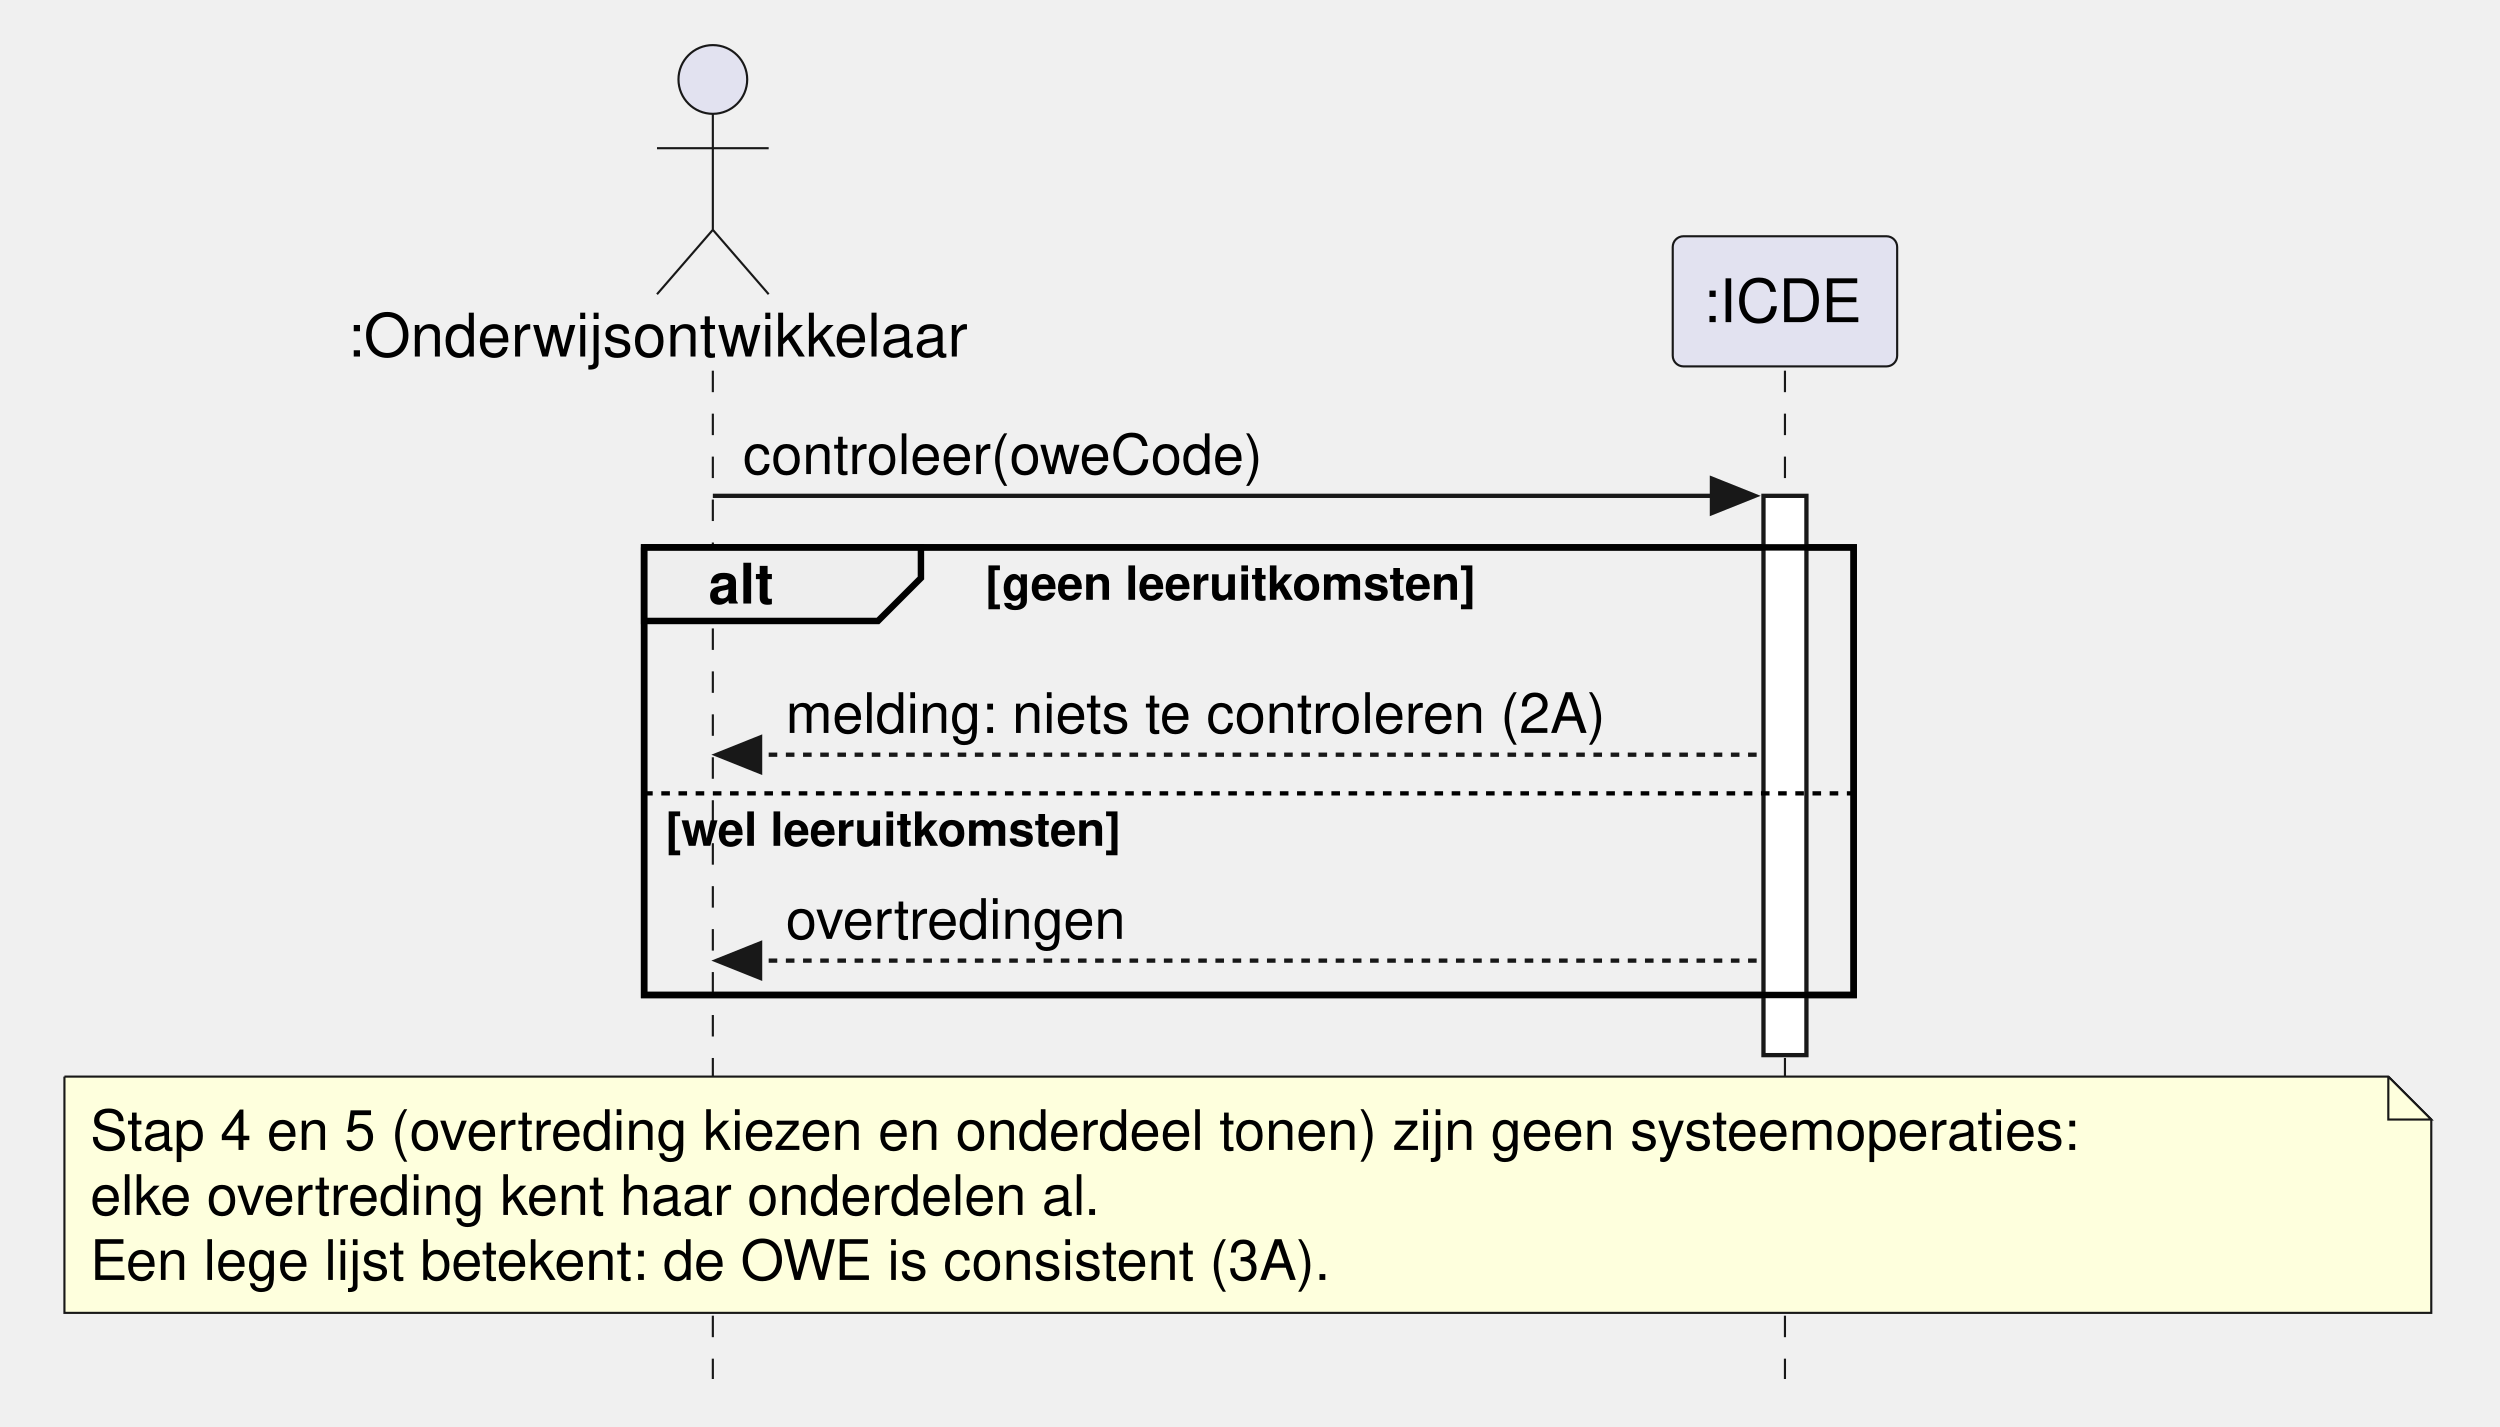
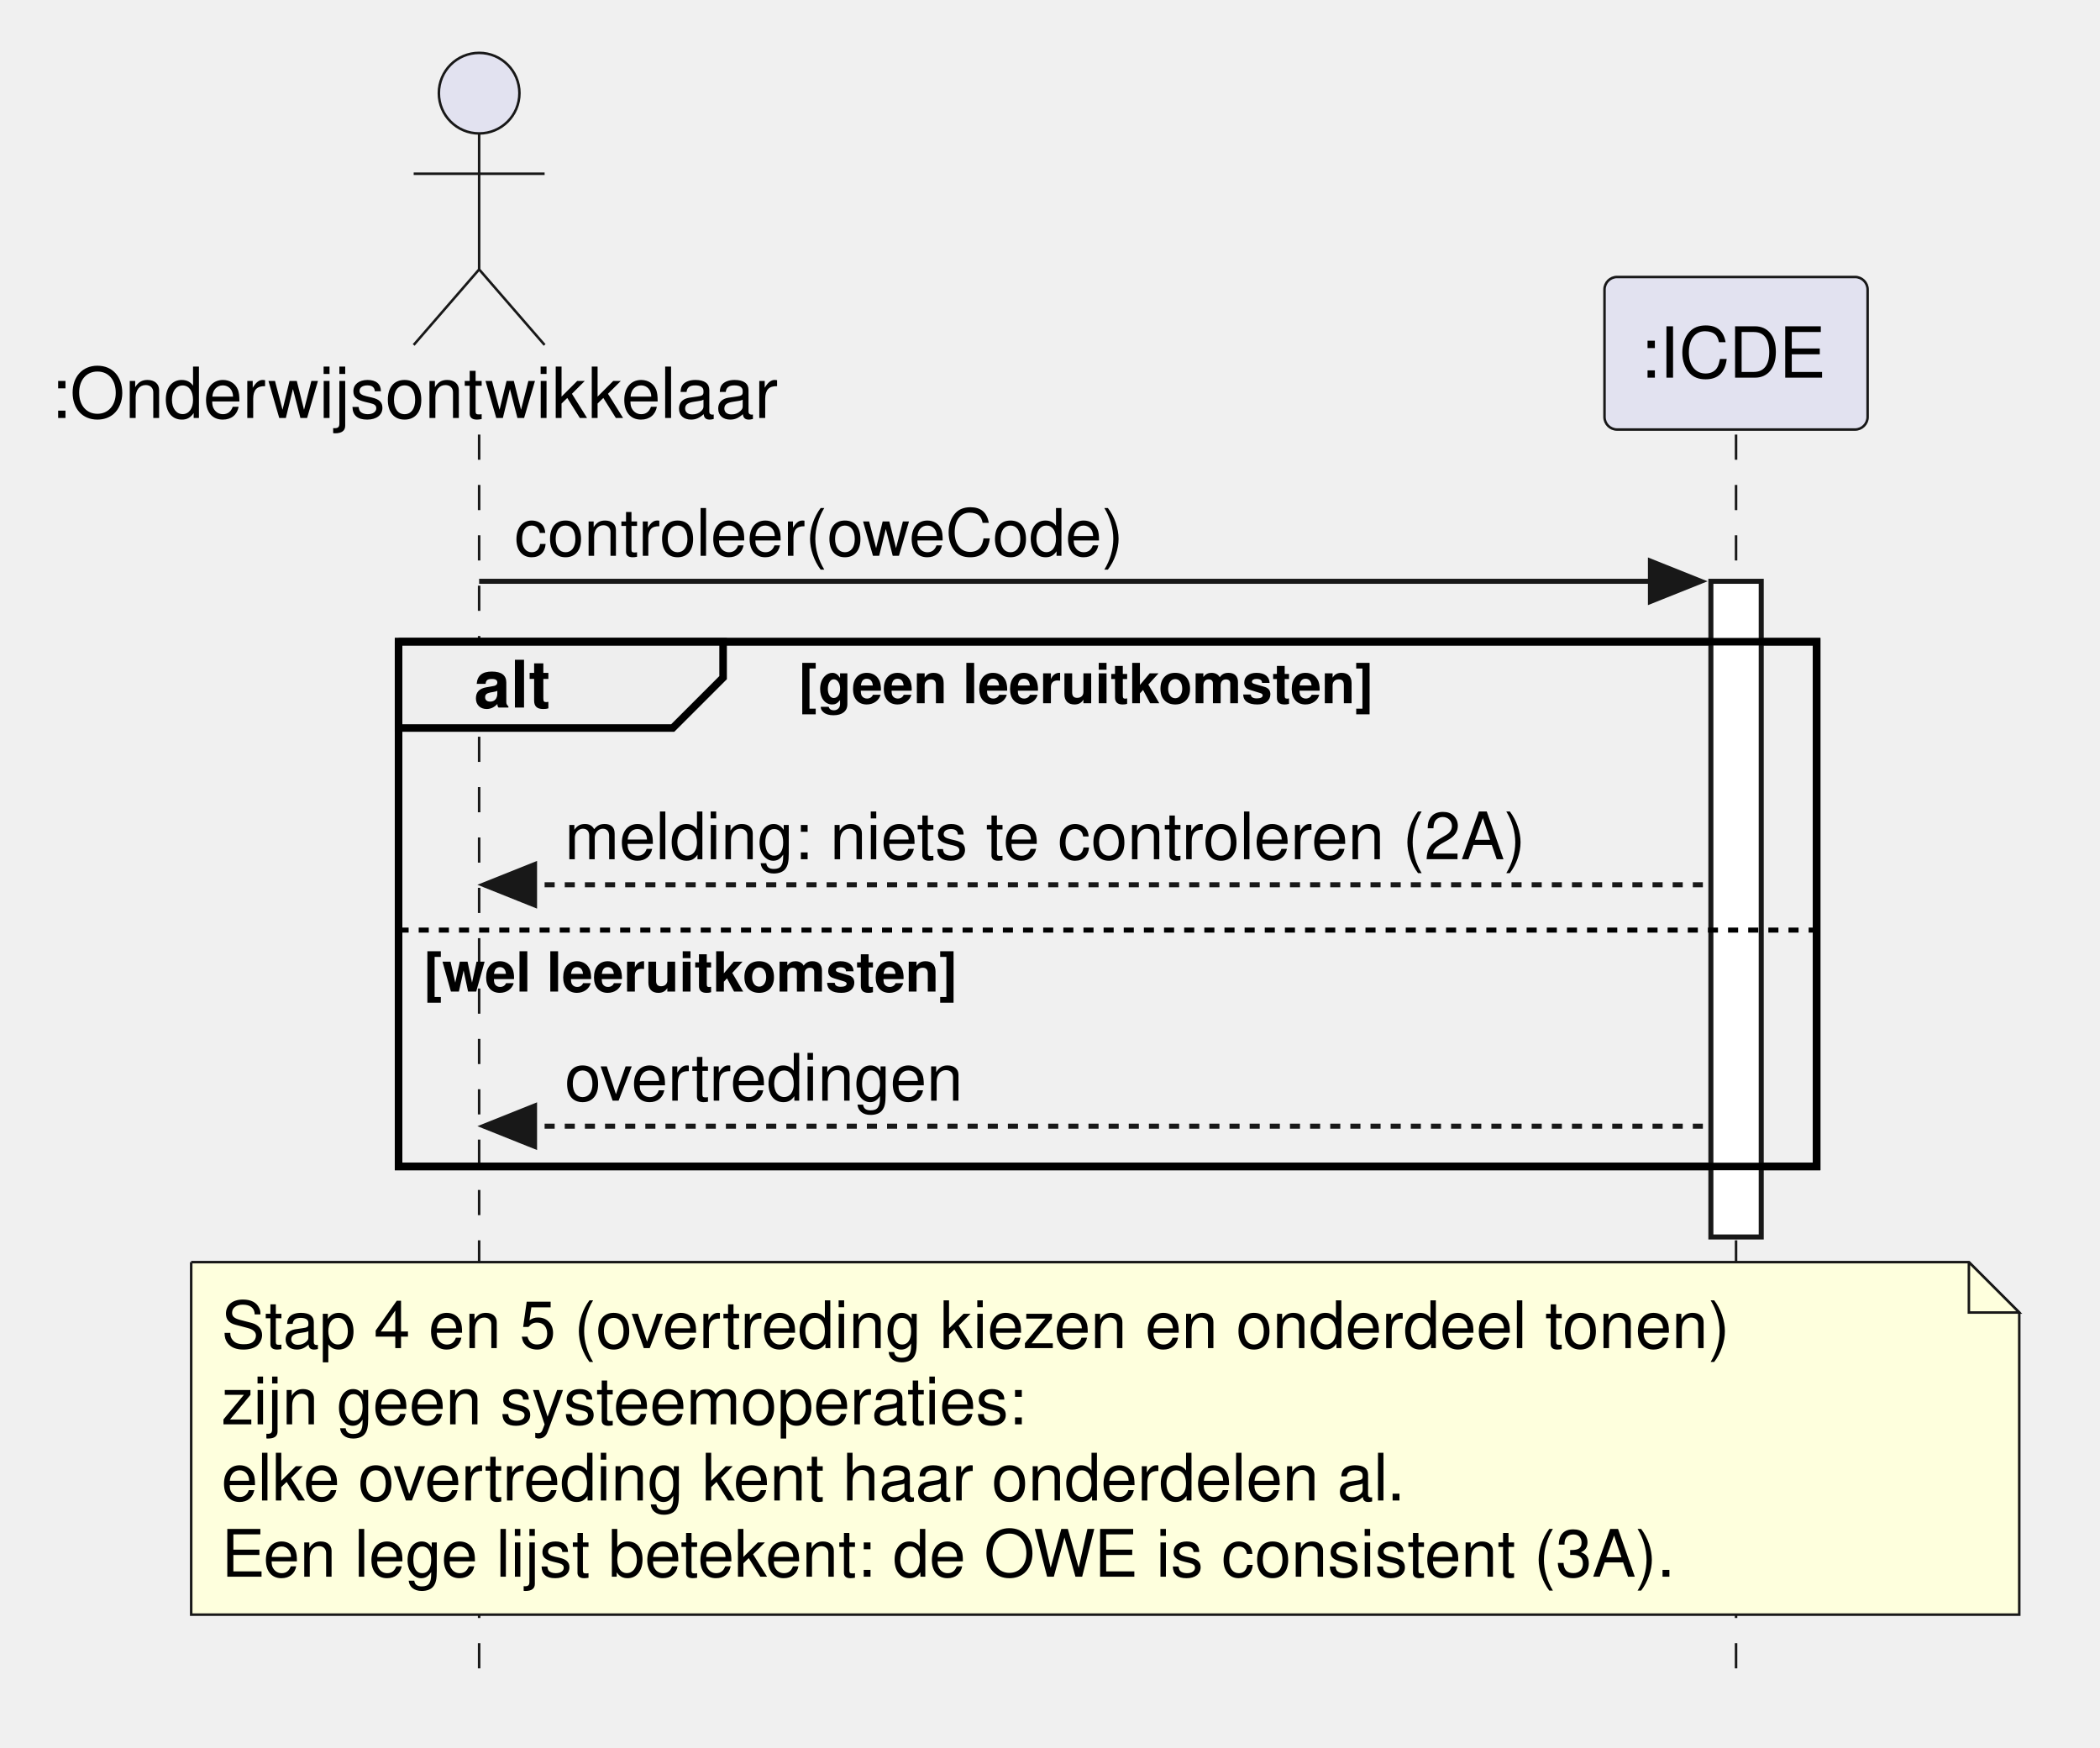
- <svg xmlns="http://www.w3.org/2000/svg" version="1.1" data-diagram-type="SEQUENCE" style="width:582px;height:332px;background:#FFFFFF;" width="582px" height="332px" viewBox="0 0 582 332" zoomAndPan="magnify" preserveAspectRatio="none" contentStyleType="text/css">
+ <svg xmlns="http://www.w3.org/2000/svg" version="1.1" data-diagram-type="SEQUENCE" style="width:417px;height:347px;background:#FFFFFF;" width="417px" height="347px" viewBox="0 0 417 347" zoomAndPan="magnify" preserveAspectRatio="none" contentStyleType="text/css">
  <defs />
  <g font-family="sans-serif" lengthAdjust="spacing">
-     <rect x="149.949" y="127.43" width="281.587" height="104.203" fill="none" style="stroke:#000;stroke-width:1.5;" />
+     <rect x="79.144" y="127.43" width="281.587" height="104.203" fill="none" style="stroke:#000;stroke-width:1.5;" />
    <g>
-       <rect x="162.449" y="86.297" width="8" height="234.734" fill="#000" fill-opacity="0" />
-       <line x1="165.949" y1="86.297" x2="165.949" y2="321.031" style="stroke:#181818;stroke-width:0.5;stroke-dasharray:5,5;" />
+       <rect x="91.644" y="86.297" width="8" height="249.867" fill="#000" fill-opacity="0" />
+       <line x1="95.144" y1="86.297" x2="95.144" y2="336.164" style="stroke:#181818;stroke-width:0.5;stroke-dasharray:5,5;" />
    </g>
    <g>
-       <rect x="412.037" y="86.297" width="8" height="234.734" fill="#000" fill-opacity="0" />
-       <line x1="415.537" y1="86.297" x2="415.537" y2="321.031" style="stroke:#181818;stroke-width:0.5;stroke-dasharray:5,5;" />
+       <rect x="341.231" y="86.297" width="8" height="249.867" fill="#000" fill-opacity="0" />
+       <line x1="344.731" y1="86.297" x2="344.731" y2="336.164" style="stroke:#181818;stroke-width:0.5;stroke-dasharray:5,5;" />
    </g>
    <g>
-       <rect x="410.537" y="115.43" width="10" height="130.203" fill="#FFF" style="stroke:#181818;stroke-width:1;" />
+       <rect x="339.731" y="115.43" width="10" height="130.203" fill="#FFF" style="stroke:#181818;stroke-width:1;" />
    </g>
-     <text x="80.805" y="82.995" fill="#000" font-size="14" textLength="164.288" font-family="Helvetica">:Onderwijsontwikkelaar</text>
-     <ellipse cx="165.949" cy="18.5" rx="8" ry="8" fill="#E2E2F0" style="stroke:#181818;stroke-width:0.5;" />
-     <path d="M165.949,26.5 L165.949,53.5 M152.949,34.5 L178.949,34.5 M165.949,53.5 L152.949,68.5 M165.949,53.5 L178.949,68.5" style="stroke:#181818;stroke-width:0.5;" fill="none" />
-     <rect x="389.413" y="55" width="52.247" height="30.297" fill="#E2E2F0" style="stroke:#181818;stroke-width:0.5;" rx="2.5" ry="2.5" />
-     <text x="396.413" y="74.995" fill="#000" font-size="14" textLength="38.247" font-family="Helvetica">:ICDE</text>
-     <polygon points="398.537,111.43,408.537,115.43,398.537,119.43" fill="#181818" style="stroke:#181818;stroke-width:1;stroke-linejoin:miter;stroke-miterlimit:10;" />
-     <line x1="165.949" y1="115.43" x2="404.537" y2="115.43" style="stroke:#181818;stroke-width:1;" />
-     <text x="172.949" y="110.364" fill="#000" font-size="13" textLength="136.697" font-family="Helvetica">controleer(oweCode)</text>
-     <path d="M149.949,127.43 L214.392,127.43 L214.392,134.563 L204.392,144.563 L149.949,144.563 L149.949,127.43" style="stroke:#000;stroke-width:1.5;" fill="#EEE" />
-     <rect x="149.949" y="127.43" width="281.587" height="104.203" fill="none" style="stroke:#000;stroke-width:1.5;" />
-     <text x="164.949" y="140.497" fill="#000" font-size="13" textLength="19.443" font-weight="700" font-family="Helvetica">alt</text>
-     <text x="229.392" y="139.64" fill="#000" font-size="11" textLength="138.918" font-weight="700" font-family="Helvetica">[geen leeruitkomsten]</text>
-     <polygon points="176.949,171.695,166.949,175.695,176.949,179.695" fill="#181818" style="stroke:#181818;stroke-width:1;stroke-linejoin:miter;stroke-miterlimit:10;" />
-     <line x1="170.949" y1="175.695" x2="409.537" y2="175.695" style="stroke:#181818;stroke-width:1;stroke-dasharray:2,2;" />
-     <text x="182.949" y="170.629" fill="#000" font-size="13" textLength="220.587" font-family="Helvetica">melding: niets te controleren (2A)</text>
-     <line x1="149.949" y1="184.695" x2="431.537" y2="184.695" style="stroke:#000;stroke-width:1;stroke-dasharray:2,2;" />
-     <text x="154.949" y="196.906" fill="#000" font-size="11" textLength="129.685" font-weight="700" font-family="Helvetica">[wel leeruitkomsten]</text>
-     <polygon points="176.949,219.633,166.949,223.633,176.949,227.633" fill="#181818" style="stroke:#181818;stroke-width:1;stroke-linejoin:miter;stroke-miterlimit:10;" />
-     <line x1="170.949" y1="223.633" x2="409.537" y2="223.633" style="stroke:#181818;stroke-width:1;stroke-dasharray:2,2;" />
-     <text x="182.949" y="218.567" fill="#000" font-size="13" textLength="92.022" font-family="Helvetica">overtredingen</text>
-     <path d="M15,250.633 L15,305.633 L566,305.633 L566,260.633 L556,250.633 L15,250.633" style="stroke:#181818;stroke-width:0.5;" fill="#FEFFDD" />
-     <path d="M556,250.633 L556,260.633 L566,260.633 L556,250.633" style="stroke:#181818;stroke-width:0.5;" fill="#FEFFDD" />
-     <text x="21" y="267.7" fill="#000" font-size="13" textLength="530.486" font-family="Helvetica">Stap 4 en 5 (overtreding kiezen en onderdeel tonen) zijn geen systeemoperaties:</text>
-     <text x="21" y="282.833" fill="#000" font-size="13" textLength="271.559" font-family="Helvetica">elke overtreding kent haar onderdelen al.</text>
-     <text x="21" y="297.965" fill="#000" font-size="13" textLength="326.968" font-family="Helvetica">Een lege lijst betekent: de OWE is consistent (3A).</text>
+     <text x="10" y="82.995" fill="#000" font-size="14" textLength="164.288" font-family="Helvetica">:Onderwijsontwikkelaar</text>
+     <ellipse cx="95.144" cy="18.5" rx="8" ry="8" fill="#E2E2F0" style="stroke:#181818;stroke-width:0.5;" />
+     <path d="M95.144,26.5 L95.144,53.5 M82.144,34.5 L108.144,34.5 M95.144,53.5 L82.144,68.5 M95.144,53.5 L108.144,68.5" style="stroke:#181818;stroke-width:0.5;" fill="none" />
+     <rect x="318.608" y="55" width="52.247" height="30.297" fill="#E2E2F0" style="stroke:#181818;stroke-width:0.5;" rx="2.5" ry="2.5" />
+     <text x="325.608" y="74.995" fill="#000" font-size="14" textLength="38.247" font-family="Helvetica">:ICDE</text>
+     <polygon points="327.731,111.43,337.731,115.43,327.731,119.43" fill="#181818" style="stroke:#181818;stroke-width:1;stroke-linejoin:miter;stroke-miterlimit:10;" />
+     <line x1="95.144" y1="115.43" x2="333.731" y2="115.43" style="stroke:#181818;stroke-width:1;" />
+     <text x="102.144" y="110.364" fill="#000" font-size="13" textLength="136.697" font-family="Helvetica">controleer(oweCode)</text>
+     <path d="M79.144,127.43 L143.587,127.43 L143.587,134.563 L133.587,144.563 L79.144,144.563 L79.144,127.43" style="stroke:#000;stroke-width:1.5;" fill="#EEE" />
+     <rect x="79.144" y="127.43" width="281.587" height="104.203" fill="none" style="stroke:#000;stroke-width:1.5;" />
+     <text x="94.144" y="140.497" fill="#000" font-size="13" textLength="19.443" font-weight="700" font-family="Helvetica">alt</text>
+     <text x="158.587" y="139.64" fill="#000" font-size="11" textLength="138.918" font-weight="700" font-family="Helvetica">[geen leeruitkomsten]</text>
+     <polygon points="106.144,171.695,96.144,175.695,106.144,179.695" fill="#181818" style="stroke:#181818;stroke-width:1;stroke-linejoin:miter;stroke-miterlimit:10;" />
+     <line x1="100.144" y1="175.695" x2="338.731" y2="175.695" style="stroke:#181818;stroke-width:1;stroke-dasharray:2,2;" />
+     <text x="112.144" y="170.629" fill="#000" font-size="13" textLength="220.587" font-family="Helvetica">melding: niets te controleren (2A)</text>
+     <line x1="79.144" y1="184.695" x2="360.731" y2="184.695" style="stroke:#000;stroke-width:1;stroke-dasharray:2,2;" />
+     <text x="84.144" y="196.906" fill="#000" font-size="11" textLength="129.685" font-weight="700" font-family="Helvetica">[wel leeruitkomsten]</text>
+     <polygon points="106.144,219.633,96.144,223.633,106.144,227.633" fill="#181818" style="stroke:#181818;stroke-width:1;stroke-linejoin:miter;stroke-miterlimit:10;" />
+     <line x1="100.144" y1="223.633" x2="338.731" y2="223.633" style="stroke:#181818;stroke-width:1;stroke-dasharray:2,2;" />
+     <text x="112.144" y="218.567" fill="#000" font-size="13" textLength="92.022" font-family="Helvetica">overtredingen</text>
+     <path d="M37.965,250.633 L37.965,320.633 L400.965,320.633 L400.965,260.633 L390.965,250.633 L37.965,250.633" style="stroke:#181818;stroke-width:0.5;" fill="#FEFFDD" />
+     <path d="M390.965,250.633 L390.965,260.633 L400.965,260.633 L390.965,250.633" style="stroke:#181818;stroke-width:0.5;" fill="#FEFFDD" />
+     <text x="43.965" y="267.7" fill="#000" font-size="13" textLength="342.945" font-family="Helvetica">Stap 4 en 5 (overtreding kiezen en onderdeel tonen)</text>
+     <text x="43.965" y="282.833" fill="#000" font-size="13" textLength="183.409" font-family="Helvetica">zijn geen systeemoperaties:</text>
+     <text x="43.965" y="297.965" fill="#000" font-size="13" textLength="271.559" font-family="Helvetica">elke overtreding kent haar onderdelen al.</text>
+     <text x="43.965" y="313.098" fill="#000" font-size="13" textLength="326.968" font-family="Helvetica">Een lege lijst betekent: de OWE is consistent (3A).</text>
  </g>
</svg>
